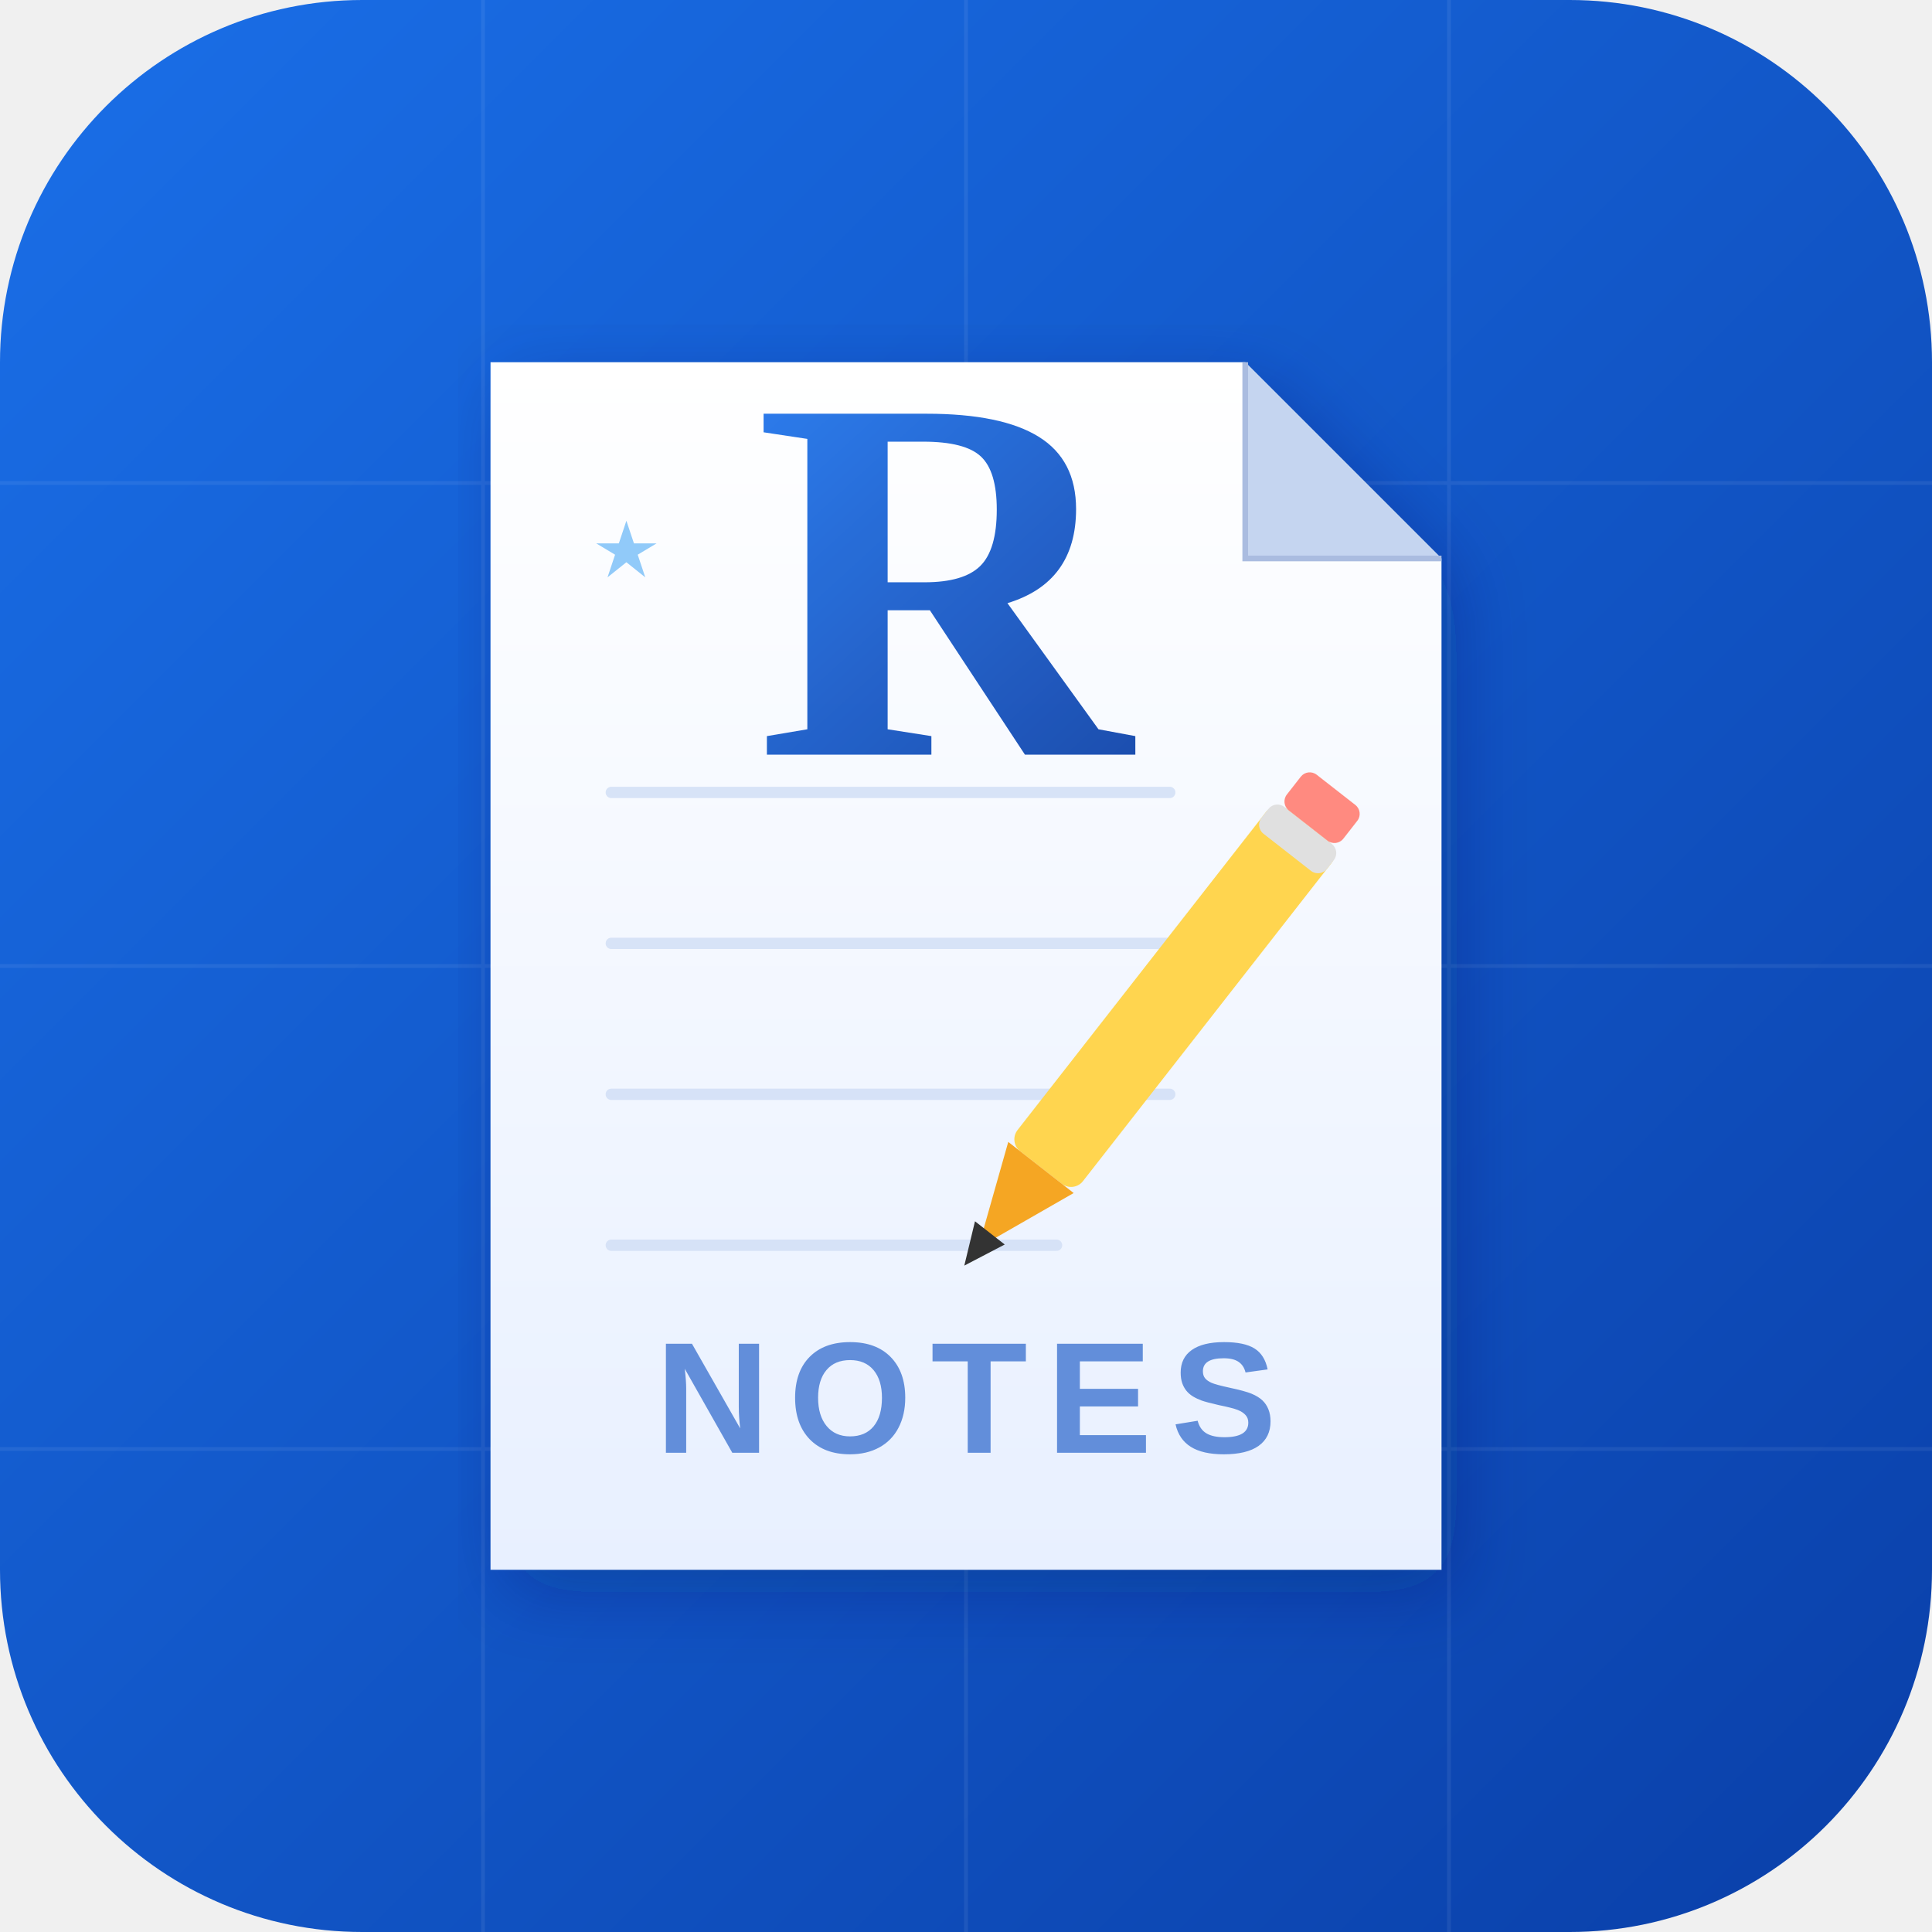
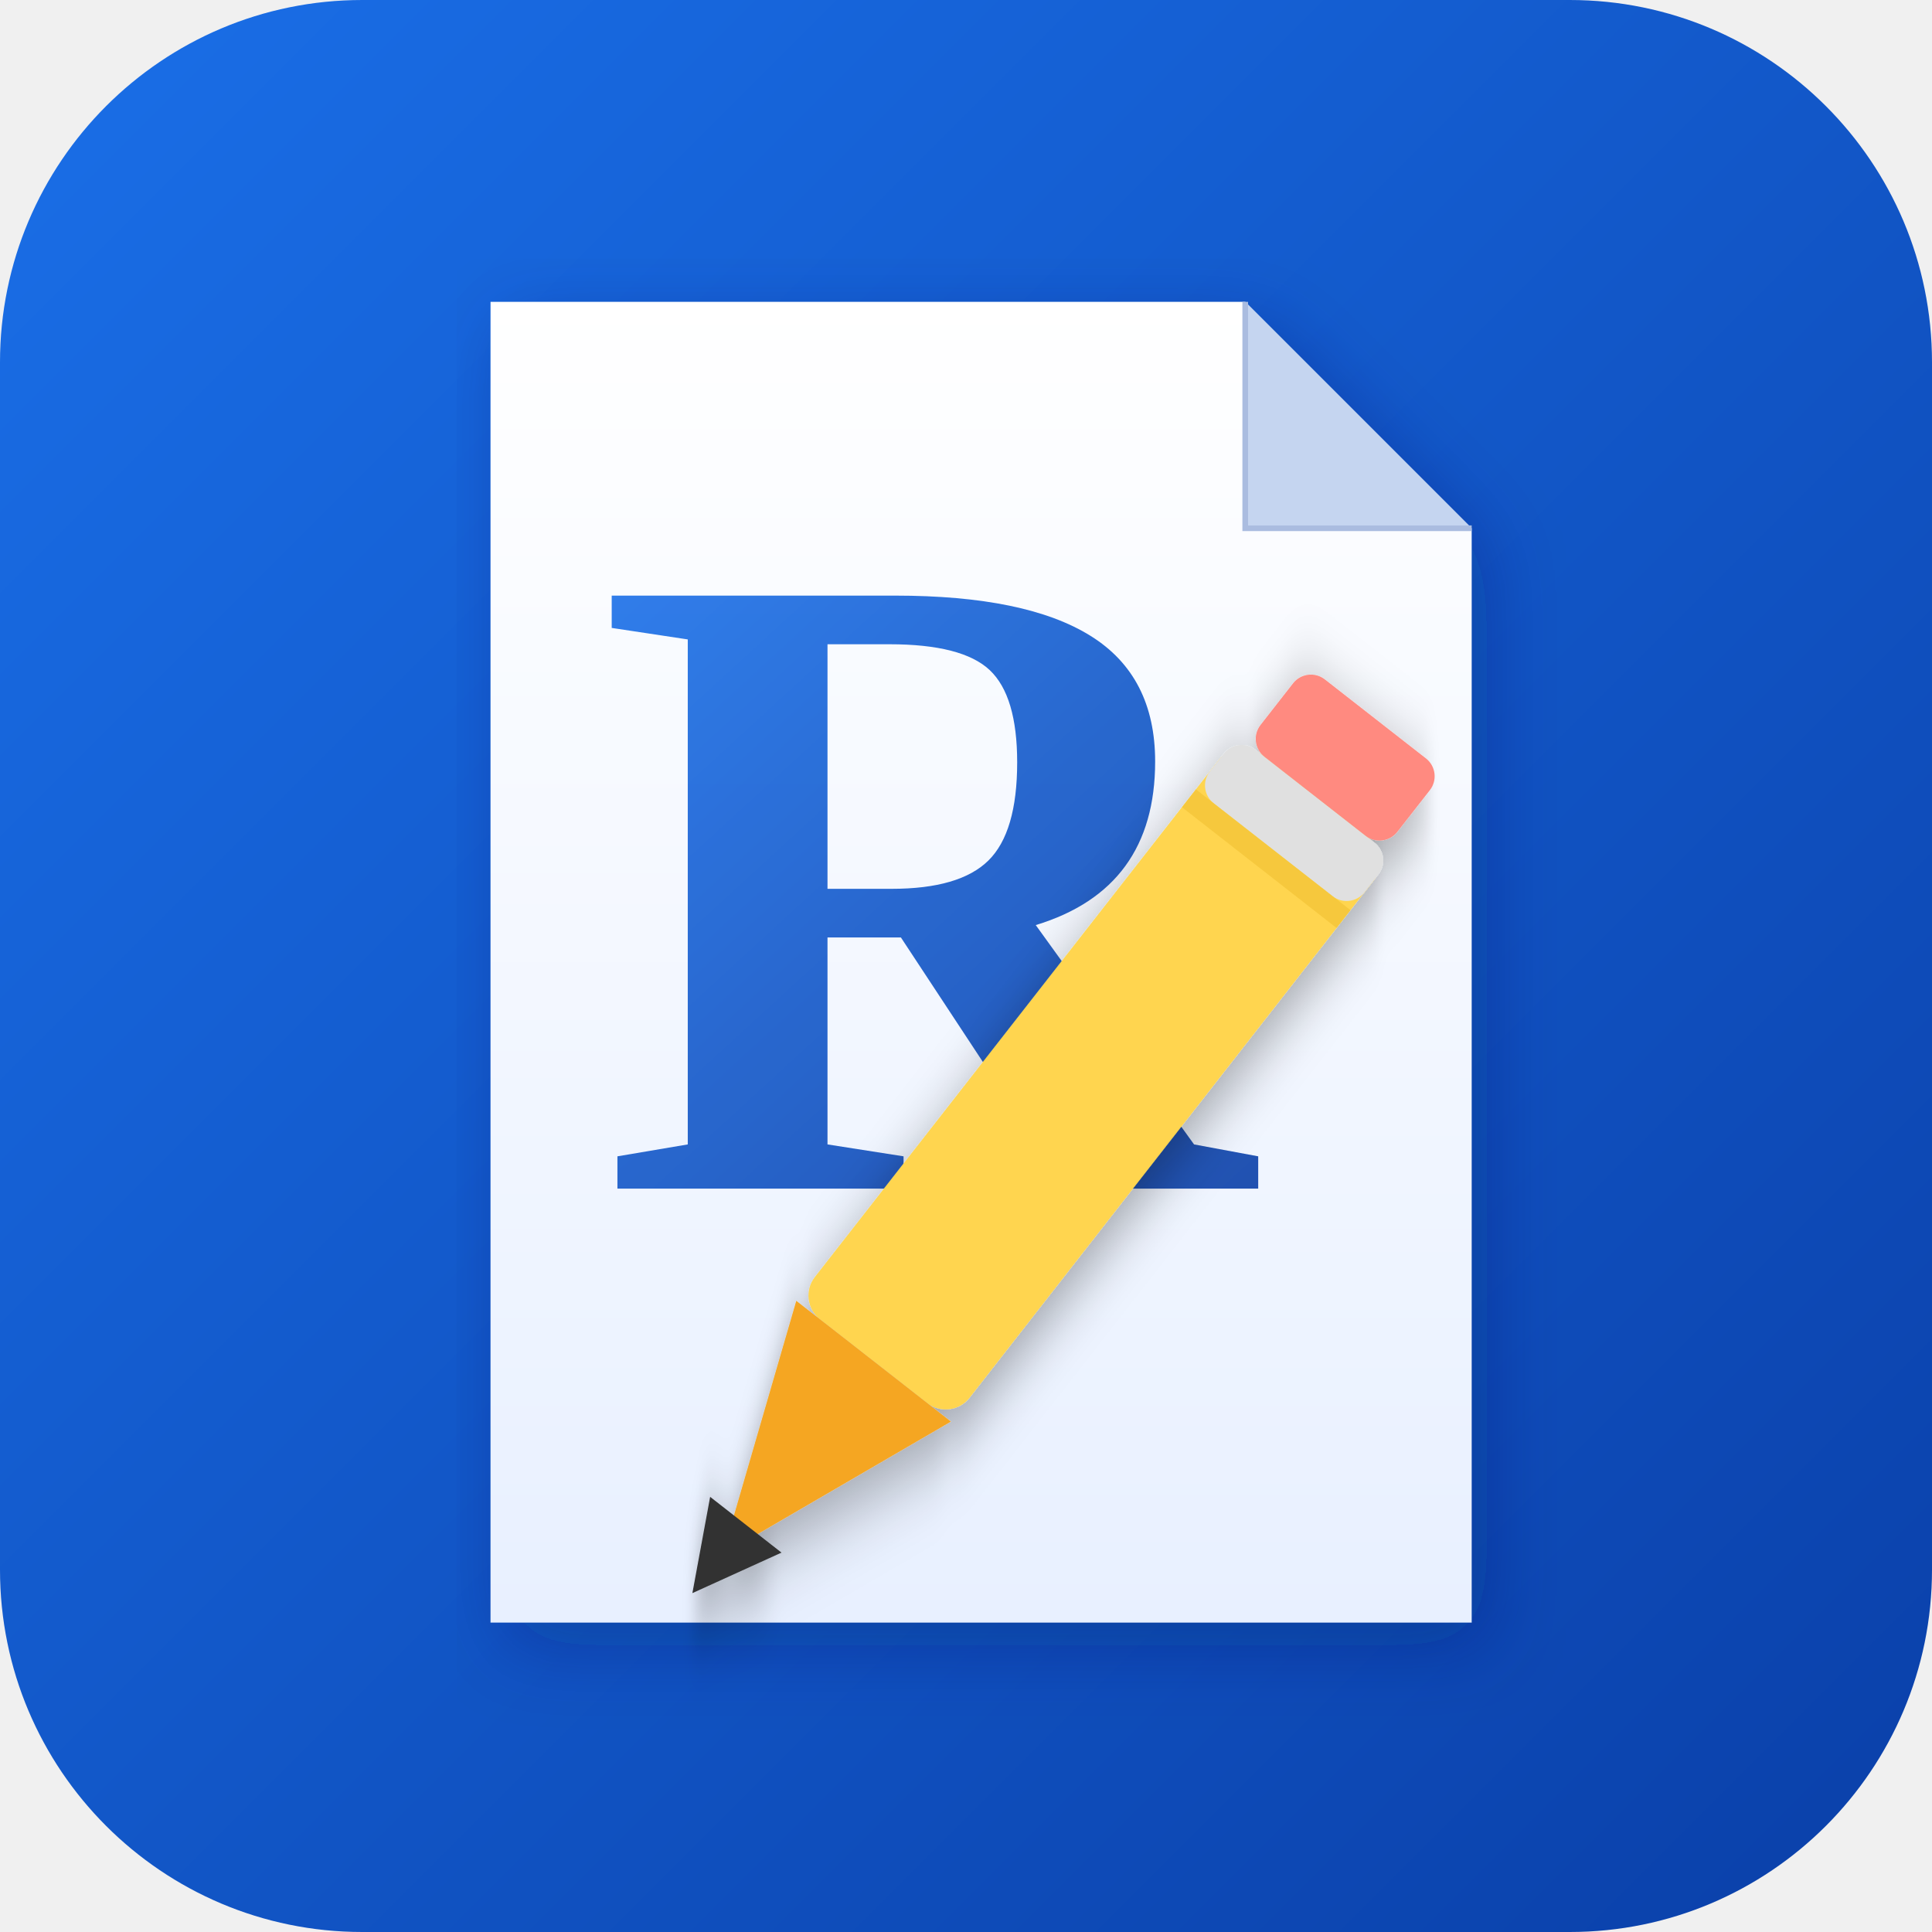
<svg xmlns="http://www.w3.org/2000/svg" viewBox="0 0 512 512" width="512" height="512">
  <defs>
    <linearGradient id="bg" x1="0%" y1="0%" x2="100%" y2="100%">
      <stop offset="0%" style="stop-color:#1a6fe8;stop-opacity:1" />
      <stop offset="100%" style="stop-color:#0a3fa8;stop-opacity:1" />
    </linearGradient>
    <linearGradient id="paper" x1="0%" y1="0%" x2="0%" y2="100%">
      <stop offset="0%" style="stop-color:#ffffff;stop-opacity:1" />
      <stop offset="100%" style="stop-color:#e8f0ff;stop-opacity:1" />
    </linearGradient>
    <linearGradient id="rgrad" x1="0%" y1="0%" x2="100%" y2="100%">
      <stop offset="0%" style="stop-color:#1a6fe8;stop-opacity:1" />
      <stop offset="100%" style="stop-color:#0a3fa8;stop-opacity:1" />
    </linearGradient>
-     <filter id="shadow" x="-10%" y="-10%" width="120%" height="120%">
-       <feDropShadow dx="0" dy="8" stdDeviation="16" flood-color="#000000" flood-opacity="0.25" />
-     </filter>
    <filter id="papershadow" x="-5%" y="-5%" width="115%" height="115%">
      <feDropShadow dx="4" dy="6" stdDeviation="10" flood-color="#0a2060" flood-opacity="0.3" />
    </filter>
+     <filter id="pencilshadow" x="-20%" y="-20%" width="140%" height="140%">
+       <feDropShadow dx="3" dy="5" stdDeviation="8" flood-color="#000000" flood-opacity="0.35" />
+     </filter>
  </defs>
  <rect width="512" height="512" rx="96" ry="96" fill="url(#bg)" />
-   <g opacity="0.07" stroke="#ffffff" stroke-width="1">
-     <line x1="0" y1="128" x2="512" y2="128" />
-     <line x1="0" y1="256" x2="512" y2="256" />
-     <line x1="0" y1="384" x2="512" y2="384" />
-     <line x1="128" y1="0" x2="128" y2="512" />
-     <line x1="256" y1="0" x2="256" y2="512" />
-     <line x1="384" y1="0" x2="384" y2="512" />
+   <g filter="url(#papershadow)">
+     <path d="M130 80 L330 80 L390 140 L390 430 L130 430 Z" fill="url(#paper)" />
+     <path d="M330 80 L330 140 L390 140 Z" fill="#c5d5f0" />
+     <path d="M330 80 L330 140 L390 140" fill="none" stroke="#aabce0" stroke-width="1.5" />
  </g>
-   <g filter="url(#papershadow)">
-     <path d="M130 96 L330 96 L382 148 L382 416 L130 416 Z" fill="url(#paper)" />
-     <path d="M330 96 L330 148 L382 148 Z" fill="#c5d5f0" />
-     <path d="M330 96 L330 148 L382 148" fill="none" stroke="#aabce0" stroke-width="1.5" />
-   </g>
-   <g stroke="#d0ddf5" stroke-width="3" stroke-linecap="round" opacity="0.8">
-     <line x1="162" y1="210" x2="310" y2="210" />
-     <line x1="162" y1="250" x2="310" y2="250" />
-     <line x1="162" y1="290" x2="310" y2="290" />
-     <line x1="162" y1="330" x2="280" y2="330" />
-   </g>
-   <text x="200" y="200" font-family="Georgia, 'Times New Roman', serif" font-weight="700" font-size="138" fill="url(#rgrad)" opacity="0.92">R</text>
-   <text x="256" y="385" font-family="'Helvetica Neue', Arial, sans-serif" font-weight="600" font-size="42" letter-spacing="5" text-anchor="middle" fill="#4a7dd4" opacity="0.85">NOTES</text>
-   <g transform="translate(338, 212) rotate(38)">
-     <rect x="0" y="0" width="22" height="115" rx="4" fill="#ffd54f" />
-     <path d="M0 115 L11 142 L22 115 Z" fill="#f5a623" />
-     <path d="M6 137 L11 148 L16 137 Z" fill="#333" />
-     <rect x="0" y="0" width="22" height="9" rx="3" fill="#e0e0e0" />
-     <rect x="1.5" y="-12" width="19" height="12" rx="3" fill="#ff8a80" />
-   </g>
-   <g transform="translate(158, 138)" fill="#4a90e2" opacity="0.7">
-     <polygon points="8,0 10,6 16,6 11,9 13,15 8,11 3,15 5,9 0,6 6,6" fill="#64b5f6" />
+   <text x="158" y="315" font-family="Georgia, 'Times New Roman', serif" font-weight="700" font-size="240" fill="url(#rgrad)" opacity="0.90">R</text>
+   <g filter="url(#pencilshadow)" transform="translate(328, 195) rotate(38)">
+     <rect x="0" y="0" width="52" height="190" rx="8" fill="#ffd54f" />
+     <path d="M0 190 L26 255 L52 190 Z" fill="#f5a623" />
+     <path d="M14 245 L26 268 L38 245 Z" fill="#333333" />
+     <rect x="0" y="0" width="52" height="18" rx="6" fill="#e0e0e0" />
+     <rect x="3" y="-26" width="46" height="26" rx="6" fill="#ff8a80" />
+     <rect x="0" y="18" width="52" height="6" fill="#f0c030" opacity="0.6" />
  </g>
</svg>
